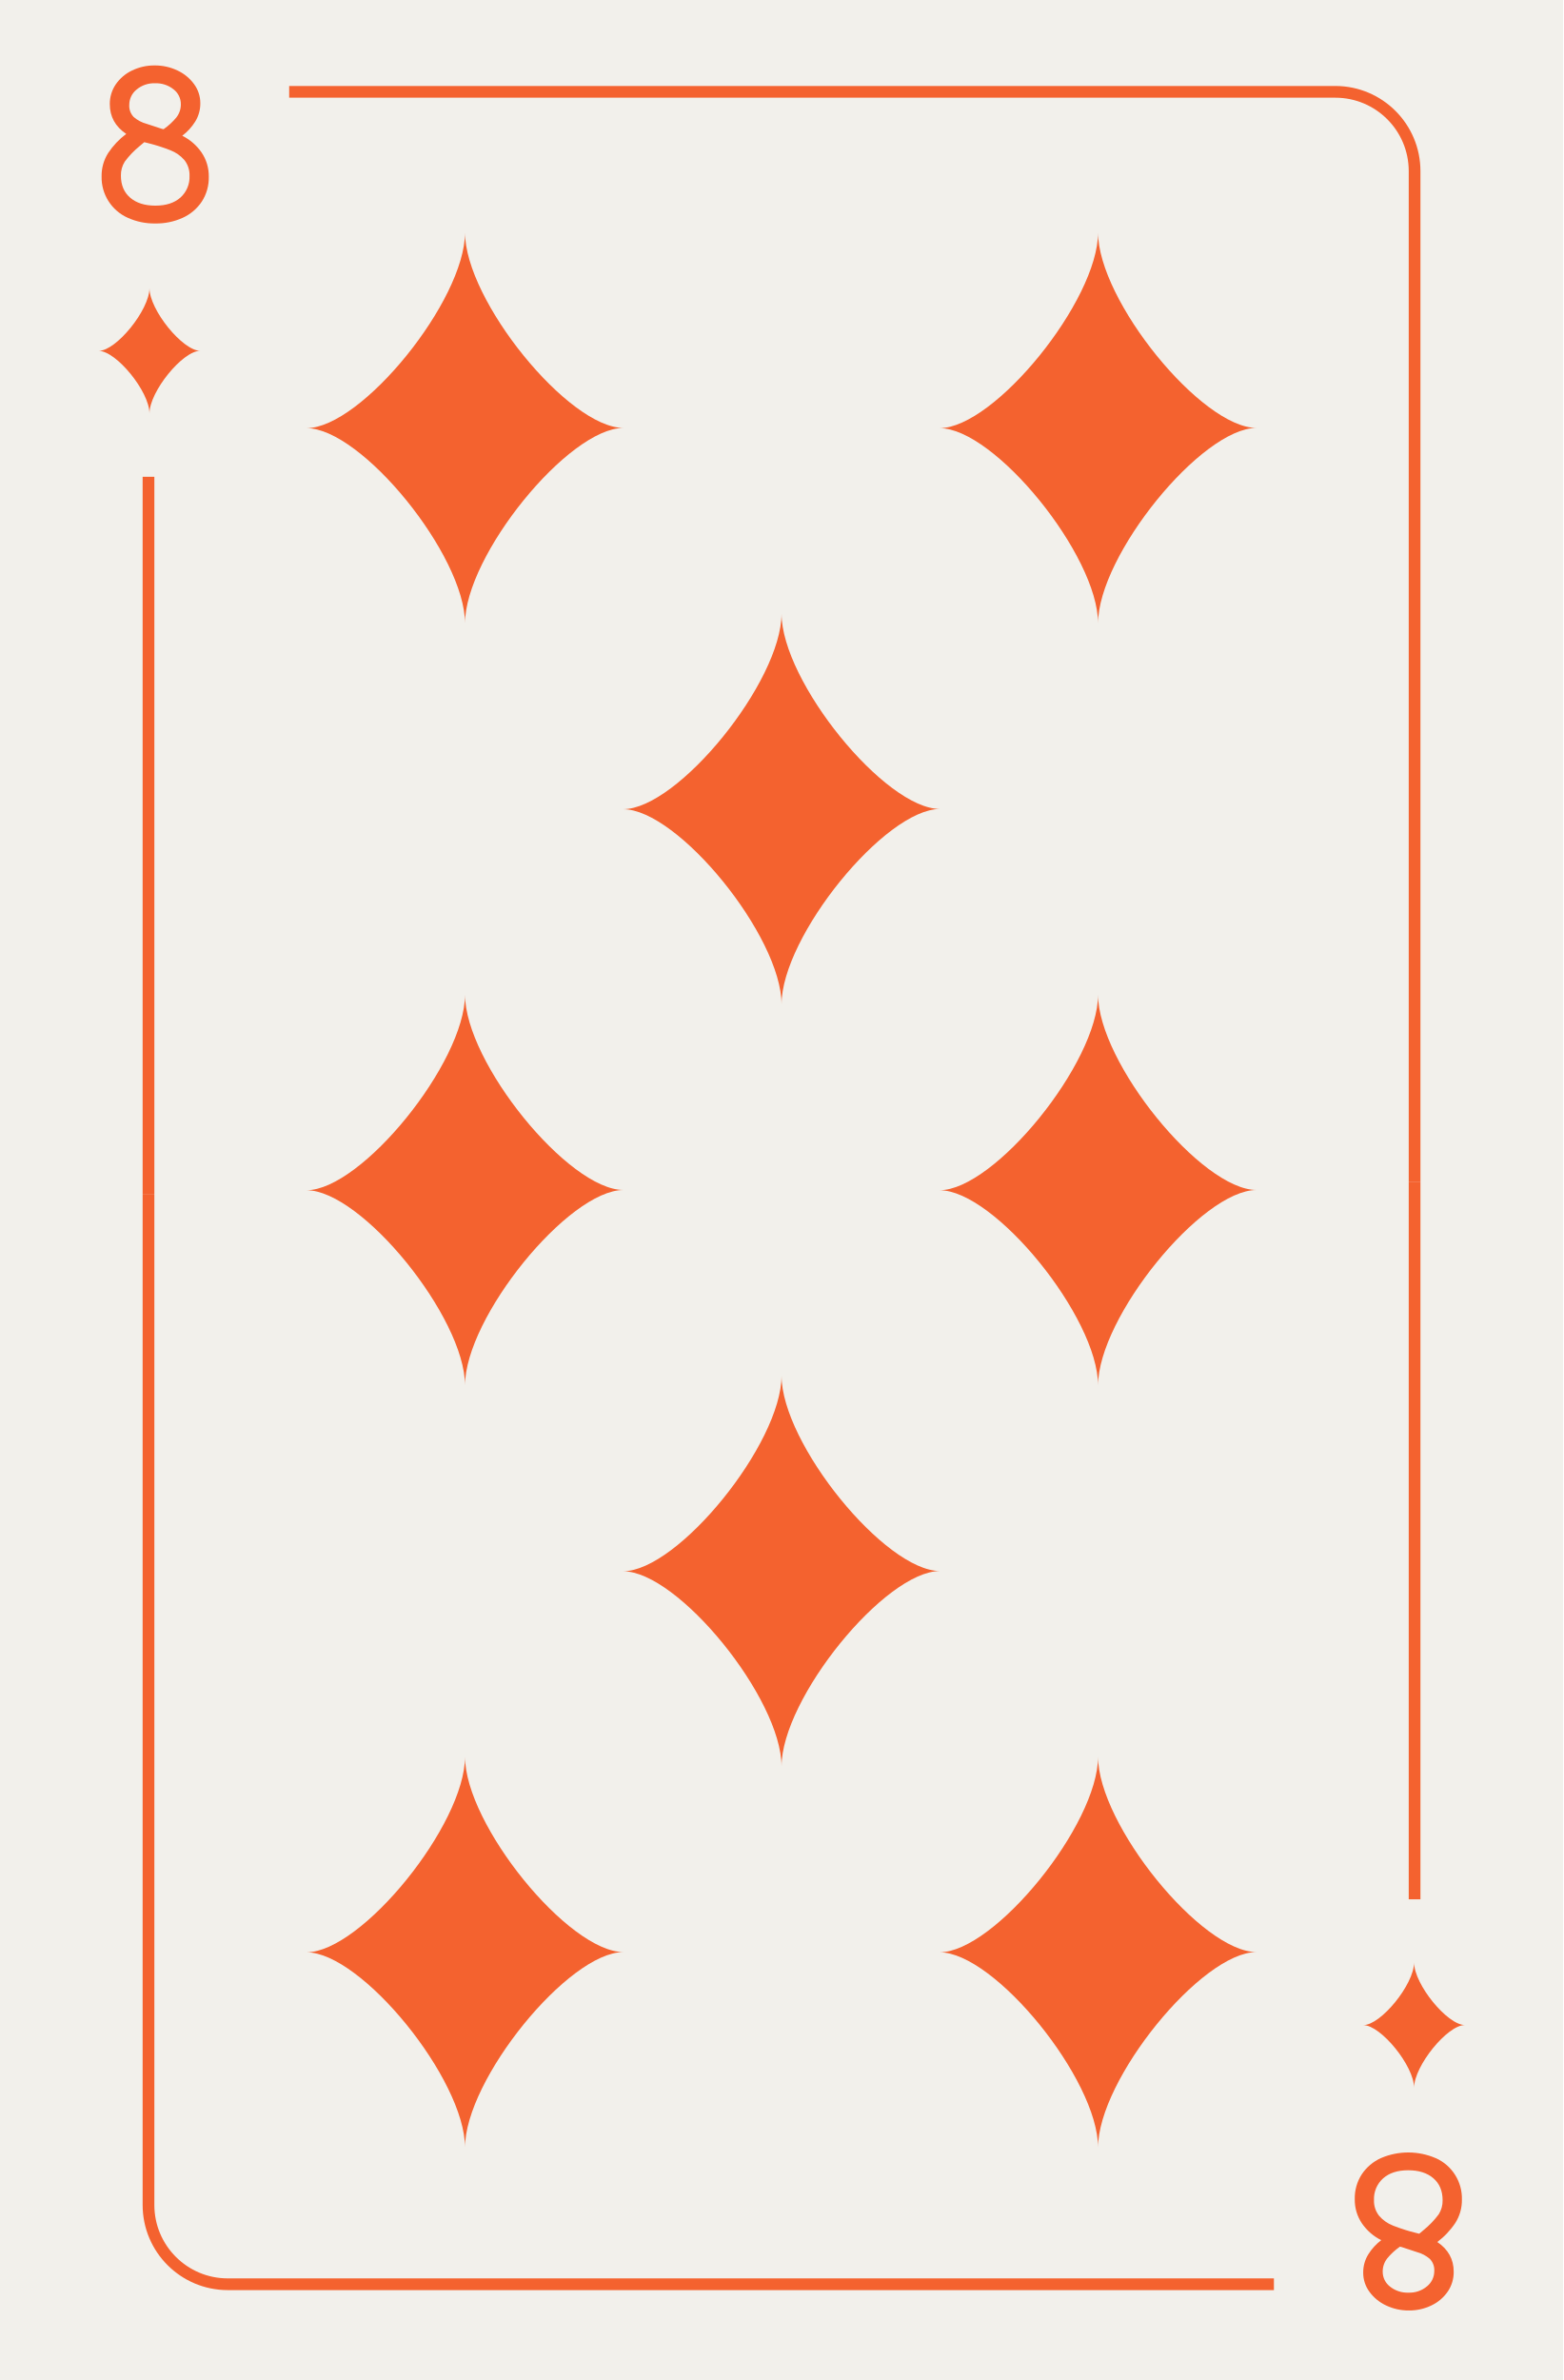
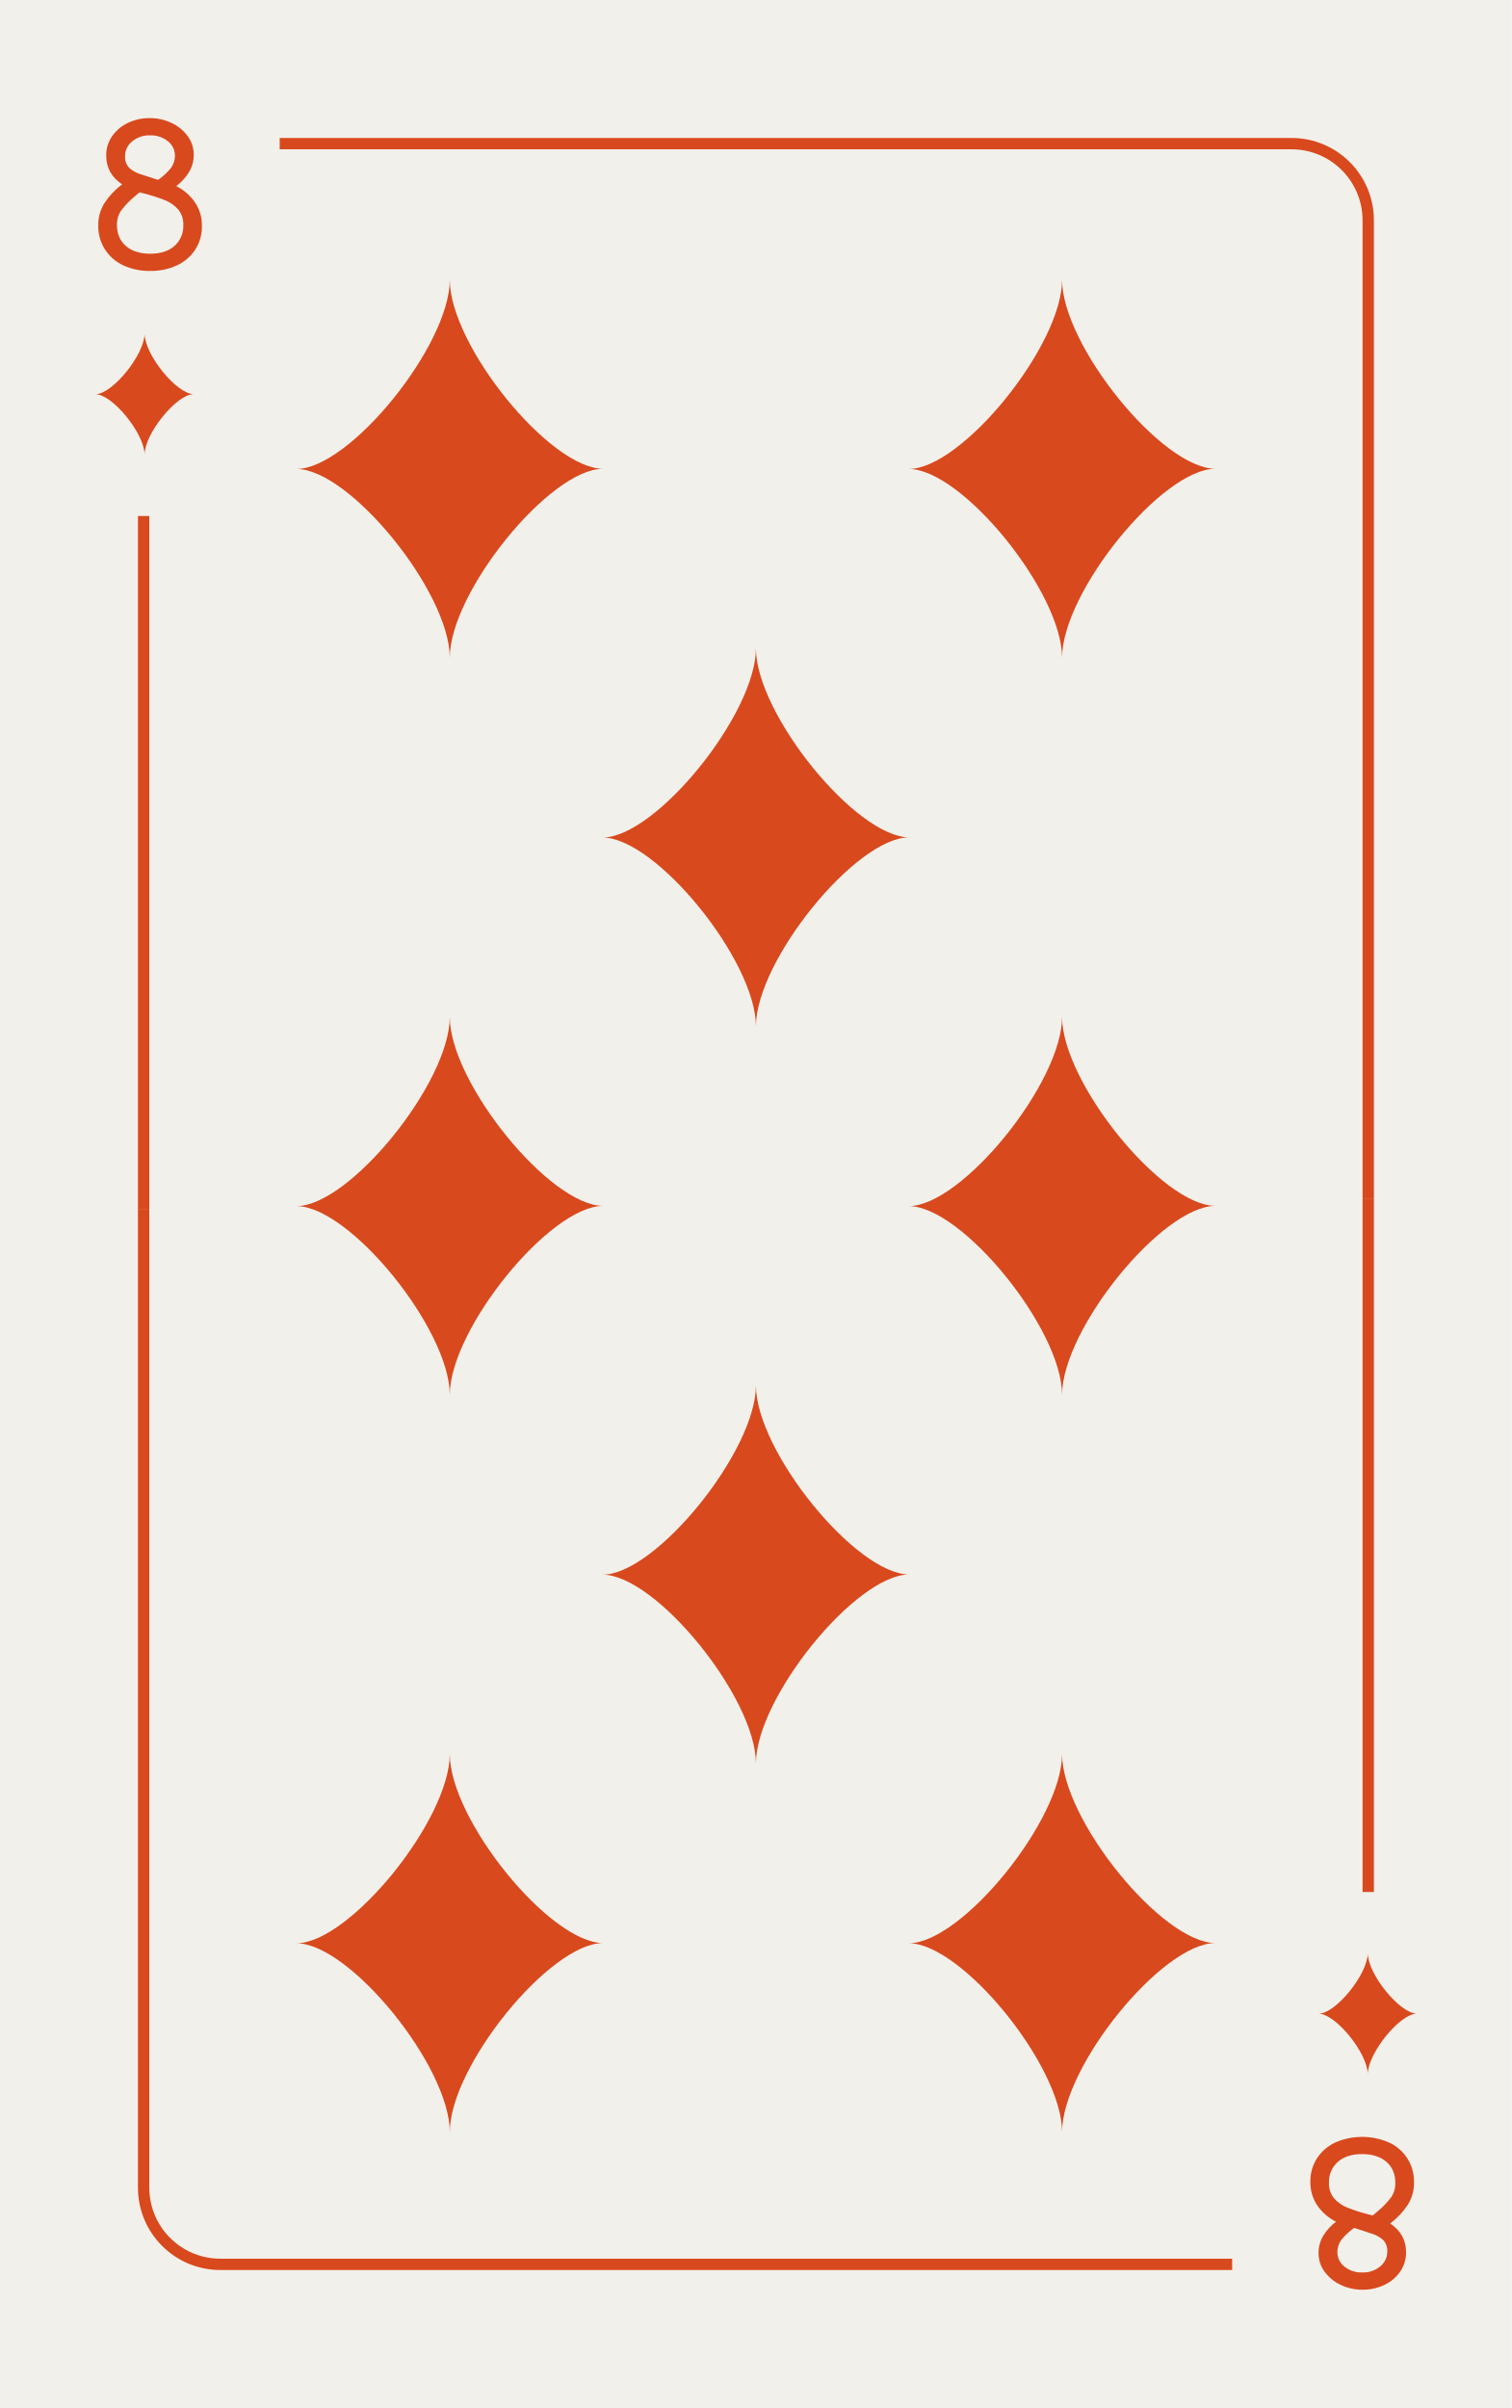
- <svg xmlns="http://www.w3.org/2000/svg" viewBox="0 0 800 1218">
+ <svg xmlns="http://www.w3.org/2000/svg" viewBox="0 0 800 1274">
  <defs>
-     <style>.cls-1{fill:#f2f0eb;}.cls-2{fill:#f4622f;}</style>
+     <style>.cls-1{fill:#f2f0eb;}.cls-2{fill:#d8491d;}</style>
  </defs>
  <g id="Layer_2" data-name="Layer 2">
-     <rect class="cls-1" width="800" height="1218" />
+     <rect class="cls-1" width="800" height="1274" />
  </g>
  <g id="Layer_1" data-name="Layer 1">
-     <rect class="cls-2" x="73" y="244" width="6" height="367" />
-     <path class="cls-2" d="M727,605h-6V87.54A37.58,37.58,0,0,0,683.46,50H148V44H683.46A43.59,43.59,0,0,1,727,87.54Z" />
-     <path class="cls-2" d="M65.34,111.43A22.61,22.61,0,0,1,52,90.25a21.58,21.58,0,0,1,3.36-11.94,39.81,39.81,0,0,1,9.24-9.78q-8.4-5.64-8.4-15.24a17.62,17.62,0,0,1,3.06-10.14,21,21,0,0,1,8.34-7.08,25.88,25.88,0,0,1,11.52-2.58,26.54,26.54,0,0,1,11.7,2.58,22,22,0,0,1,8.52,7,16.34,16.34,0,0,1,3.18,9.72,17.44,17.44,0,0,1-2.64,9.48,27,27,0,0,1-6.6,7.2A26.12,26.12,0,0,1,103.14,78a21.46,21.46,0,0,1,3.72,12.48,22.39,22.39,0,0,1-3.6,12.72,23.31,23.31,0,0,1-9.78,8.28,32.72,32.72,0,0,1-14,2.88A32.84,32.84,0,0,1,65.34,111.43Zm27-10.32A14.08,14.08,0,0,0,97,90a12.26,12.26,0,0,0-2.64-8.1,18,18,0,0,0-7.14-5,89.09,89.09,0,0,0-11.46-3.66l-1.92-.48-2.28,1.92a44.32,44.32,0,0,0-7.68,8,12.86,12.86,0,0,0-2,7.2q0,7.2,4.74,11.28t12.9,4.08Q87.66,105.25,92.34,101.11Zm-2-41.1a10.69,10.69,0,0,0,2.22-6.72,9.54,9.54,0,0,0-3.72-7.56,14.25,14.25,0,0,0-9.48-3.12,13.91,13.91,0,0,0-9.48,3.24,10,10,0,0,0-3.72,7.8,8.19,8.19,0,0,0,2.28,6.24,16.5,16.5,0,0,0,6.6,3.48l7.68,2.52,1,.24A32.87,32.87,0,0,0,90.36,60Z" />
-     <path class="cls-2" d="M76.5,211.57c0-11.14-17-32-26-32,9,0,26-21,26-32.11,0,11.14,17,32.07,26,32.07C93.49,179.5,76.5,200.43,76.5,211.57Z" />
-     <rect class="cls-2" x="721" y="605" width="6" height="367" />
-     <path class="cls-2" d="M652,1172H116.54A43.59,43.59,0,0,1,73,1128.46V611h6v517.46A37.58,37.58,0,0,0,116.54,1166H652Z" />
-     <path class="cls-2" d="M734.9,1104.48a22.61,22.61,0,0,1,13.32,21.18,21.58,21.58,0,0,1-3.36,11.94,39.81,39.81,0,0,1-9.24,9.78q8.4,5.64,8.4,15.24a17.62,17.62,0,0,1-3.06,10.14,21,21,0,0,1-8.34,7.08,25.88,25.88,0,0,1-11.52,2.58,26.54,26.54,0,0,1-11.7-2.58,22,22,0,0,1-8.52-7,16.34,16.34,0,0,1-3.18-9.72,17.44,17.44,0,0,1,2.64-9.48,27,27,0,0,1,6.6-7.2,26.12,26.12,0,0,1-9.84-8.52,21.46,21.46,0,0,1-3.72-12.48,22.39,22.39,0,0,1,3.6-12.72,23.31,23.31,0,0,1,9.78-8.28,35.47,35.47,0,0,1,28.14.06Zm-27,10.32a14.08,14.08,0,0,0-4.68,11.1,12.26,12.26,0,0,0,2.64,8.1,18,18,0,0,0,7.14,5,89.09,89.09,0,0,0,11.46,3.66l1.92.48,2.28-1.92a44.32,44.32,0,0,0,7.68-8,12.86,12.86,0,0,0,2-7.2q0-7.2-4.74-11.28t-12.9-4.08Q712.58,1110.66,707.9,1114.8Zm2,41.1a10.69,10.69,0,0,0-2.22,6.72,9.54,9.54,0,0,0,3.72,7.56,14.25,14.25,0,0,0,9.48,3.12,13.91,13.91,0,0,0,9.48-3.24,10,10,0,0,0,3.72-7.8,8.19,8.19,0,0,0-2.28-6.24,16.5,16.5,0,0,0-6.6-3.48L717.5,1150l-1-.24A32.87,32.87,0,0,0,709.88,1155.9Z" />
-     <path class="cls-2" d="M723.74,1004.34c0,11.13,17,32,26,32-9,0-26,21-26,32.1,0-11.13-17-32.06-26-32.06C706.75,1036.41,723.74,1015.47,723.74,1004.34Z" />
-     <path class="cls-2" d="M238,319c0-34.71-53-99.92-81.13-99.88C185,219.08,238,153.71,238,119c0,34.71,53,100,81.13,100C291,219,238,284.29,238,319Z" />
-     <path class="cls-2" d="M400,904c0-34.71-53-99.92-81.13-99.88C347,804.08,400,738.71,400,704c0,34.71,53,100,81.13,100C453,804,400,869.29,400,904Z" />
-     <path class="cls-2" d="M400,514c0-34.71-53-99.92-81.13-99.88C347,414.08,400,348.71,400,314c0,34.71,53,100,81.13,100C453,414,400,479.29,400,514Z" />
-     <path class="cls-2" d="M562,319c0-34.71-53-99.92-81.13-99.88C509,219.08,562,153.71,562,119c0,34.71,53,100,81.13,100C615,219,562,284.29,562,319Z" />
-     <path class="cls-2" d="M238,709c0-34.71-53-99.92-81.13-99.88C185,609.08,238,543.71,238,509c0,34.71,53,100,81.13,100C291,609,238,674.29,238,709Z" />
-     <path class="cls-2" d="M562,709c0-34.71-53-99.92-81.13-99.88C509,609.08,562,543.71,562,509c0,34.71,53,100,81.13,100C615,609,562,674.29,562,709Z" />
-     <path class="cls-2" d="M238,1099c0-34.71-53-99.92-81.13-99.88C185,999.08,238,933.71,238,899c0,34.71,53,100,81.13,100C291,999,238,1064.29,238,1099Z" />
-     <path class="cls-2" d="M562,1099c0-34.71-53-99.92-81.13-99.88C509,999.08,562,933.71,562,899c0,34.71,53,100,81.13,100C615,999,562,1064.29,562,1099Z" />
+     <rect class="cls-2" x="73" y="273" width="6" height="367" />
+     <path class="cls-2" d="M727,634h-6V116.54A37.58,37.58,0,0,0,683.46,79H148V73H683.46A43.59,43.59,0,0,1,727,116.54Z" />
+     <path class="cls-2" d="M65.34,140.43A22.61,22.61,0,0,1,52,119.25a21.58,21.58,0,0,1,3.36-11.94,39.81,39.81,0,0,1,9.24-9.78q-8.4-5.64-8.4-15.24a17.62,17.62,0,0,1,3.06-10.14,21,21,0,0,1,8.34-7.08,25.88,25.88,0,0,1,11.52-2.58,26.54,26.54,0,0,1,11.7,2.58,22,22,0,0,1,8.52,7,16.34,16.34,0,0,1,3.18,9.72,17.44,17.44,0,0,1-2.64,9.48,27,27,0,0,1-6.6,7.2,26.12,26.12,0,0,1,9.84,8.52,21.46,21.46,0,0,1,3.72,12.48,22.39,22.39,0,0,1-3.6,12.72,23.31,23.31,0,0,1-9.78,8.28,32.72,32.72,0,0,1-14,2.88A32.84,32.84,0,0,1,65.34,140.43Zm27-10.32A14.08,14.08,0,0,0,97,119a12.26,12.26,0,0,0-2.64-8.1,18,18,0,0,0-7.14-5,89.09,89.09,0,0,0-11.46-3.66l-1.92-.48-2.28,1.92a44.32,44.32,0,0,0-7.68,8,12.86,12.86,0,0,0-2,7.2q0,7.2,4.74,11.28t12.9,4.08Q87.66,134.25,92.34,130.11Zm-2-41.1a10.69,10.69,0,0,0,2.22-6.72,9.54,9.54,0,0,0-3.72-7.56,14.25,14.25,0,0,0-9.48-3.12,13.91,13.91,0,0,0-9.48,3.24,10,10,0,0,0-3.72,7.8,8.19,8.19,0,0,0,2.28,6.24,16.5,16.5,0,0,0,6.6,3.48l7.68,2.52,1,.24A32.87,32.87,0,0,0,90.36,89Z" />
+     <path class="cls-2" d="M76.5,240.57c0-11.13-17-32-26-32,9,0,26-21,26-32.1,0,11.13,17,32.06,26,32.06C93.49,208.5,76.5,229.44,76.5,240.57Z" />
+     <rect class="cls-2" x="721" y="634" width="6" height="367" />
+     <path class="cls-2" d="M652,1201H116.54A43.59,43.59,0,0,1,73,1157.46V640h6v517.46A37.58,37.58,0,0,0,116.54,1195H652Z" />
+     <path class="cls-2" d="M734.9,1133.48a22.61,22.61,0,0,1,13.32,21.18,21.58,21.58,0,0,1-3.36,11.94,39.81,39.81,0,0,1-9.24,9.78q8.4,5.64,8.4,15.24a17.62,17.62,0,0,1-3.06,10.14,21,21,0,0,1-8.34,7.08,25.88,25.88,0,0,1-11.52,2.58,26.54,26.54,0,0,1-11.7-2.58,22,22,0,0,1-8.52-7,16.34,16.34,0,0,1-3.18-9.72,17.44,17.44,0,0,1,2.64-9.48,27,27,0,0,1,6.6-7.2,26.12,26.12,0,0,1-9.84-8.52,21.46,21.46,0,0,1-3.72-12.48,22.39,22.39,0,0,1,3.6-12.72,23.31,23.31,0,0,1,9.78-8.28,35.47,35.47,0,0,1,28.14.06Zm-27,10.32a14.08,14.08,0,0,0-4.68,11.1,12.26,12.26,0,0,0,2.64,8.1,18,18,0,0,0,7.14,5,89.09,89.09,0,0,0,11.46,3.66l1.92.48,2.28-1.92a44.32,44.32,0,0,0,7.68-8,12.86,12.86,0,0,0,2-7.2q0-7.2-4.74-11.28t-12.9-4.08Q712.58,1139.66,707.9,1143.8Zm2,41.1a10.69,10.69,0,0,0-2.22,6.72,9.54,9.54,0,0,0,3.72,7.56,14.25,14.25,0,0,0,9.48,3.12,13.91,13.91,0,0,0,9.48-3.24,10,10,0,0,0,3.72-7.8,8.19,8.19,0,0,0-2.28-6.24,16.5,16.5,0,0,0-6.6-3.48L717.5,1179l-1-.24A32.87,32.87,0,0,0,709.88,1184.9Z" />
+     <path class="cls-2" d="M723.74,1033.34c0,11.13,17,32,26,32-9,0-26,21-26,32.1,0-11.13-17-32.06-26-32.06C706.75,1065.41,723.74,1044.47,723.74,1033.34Z" />
+     <path class="cls-2" d="M238,348c0-34.71-53-99.92-81.13-99.88C185,248.08,238,182.71,238,148c0,34.71,53,100,81.13,100C291,248,238,313.29,238,348Z" />
+     <path class="cls-2" d="M400,933c0-34.71-53-99.92-81.13-99.88C347,833.08,400,767.71,400,733c0,34.71,53,100,81.13,100C453,833,400,898.29,400,933Z" />
+     <path class="cls-2" d="M400,543c0-34.71-53-99.92-81.13-99.88C347,443.08,400,377.71,400,343c0,34.71,53,100,81.13,100C453,443,400,508.29,400,543Z" />
+     <path class="cls-2" d="M562,348c0-34.71-53-99.92-81.13-99.88C509,248.08,562,182.71,562,148c0,34.71,53,100,81.13,100C615,248,562,313.29,562,348Z" />
+     <path class="cls-2" d="M238,738c0-34.71-53-99.92-81.13-99.88C185,638.08,238,572.71,238,538c0,34.71,53,100,81.13,100C291,638,238,703.29,238,738Z" />
+     <path class="cls-2" d="M562,738c0-34.71-53-99.92-81.13-99.88C509,638.08,562,572.71,562,538c0,34.71,53,100,81.13,100C615,638,562,703.29,562,738Z" />
+     <path class="cls-2" d="M238,1128c0-34.71-53-99.92-81.13-99.88C185,1028.08,238,962.71,238,928c0,34.71,53,100,81.13,100C291,1028,238,1093.29,238,1128Z" />
+     <path class="cls-2" d="M562,1128c0-34.71-53-99.92-81.13-99.88C509,1028.08,562,962.71,562,928c0,34.71,53,100,81.13,100C615,1028,562,1093.29,562,1128Z" />
  </g>
</svg>
